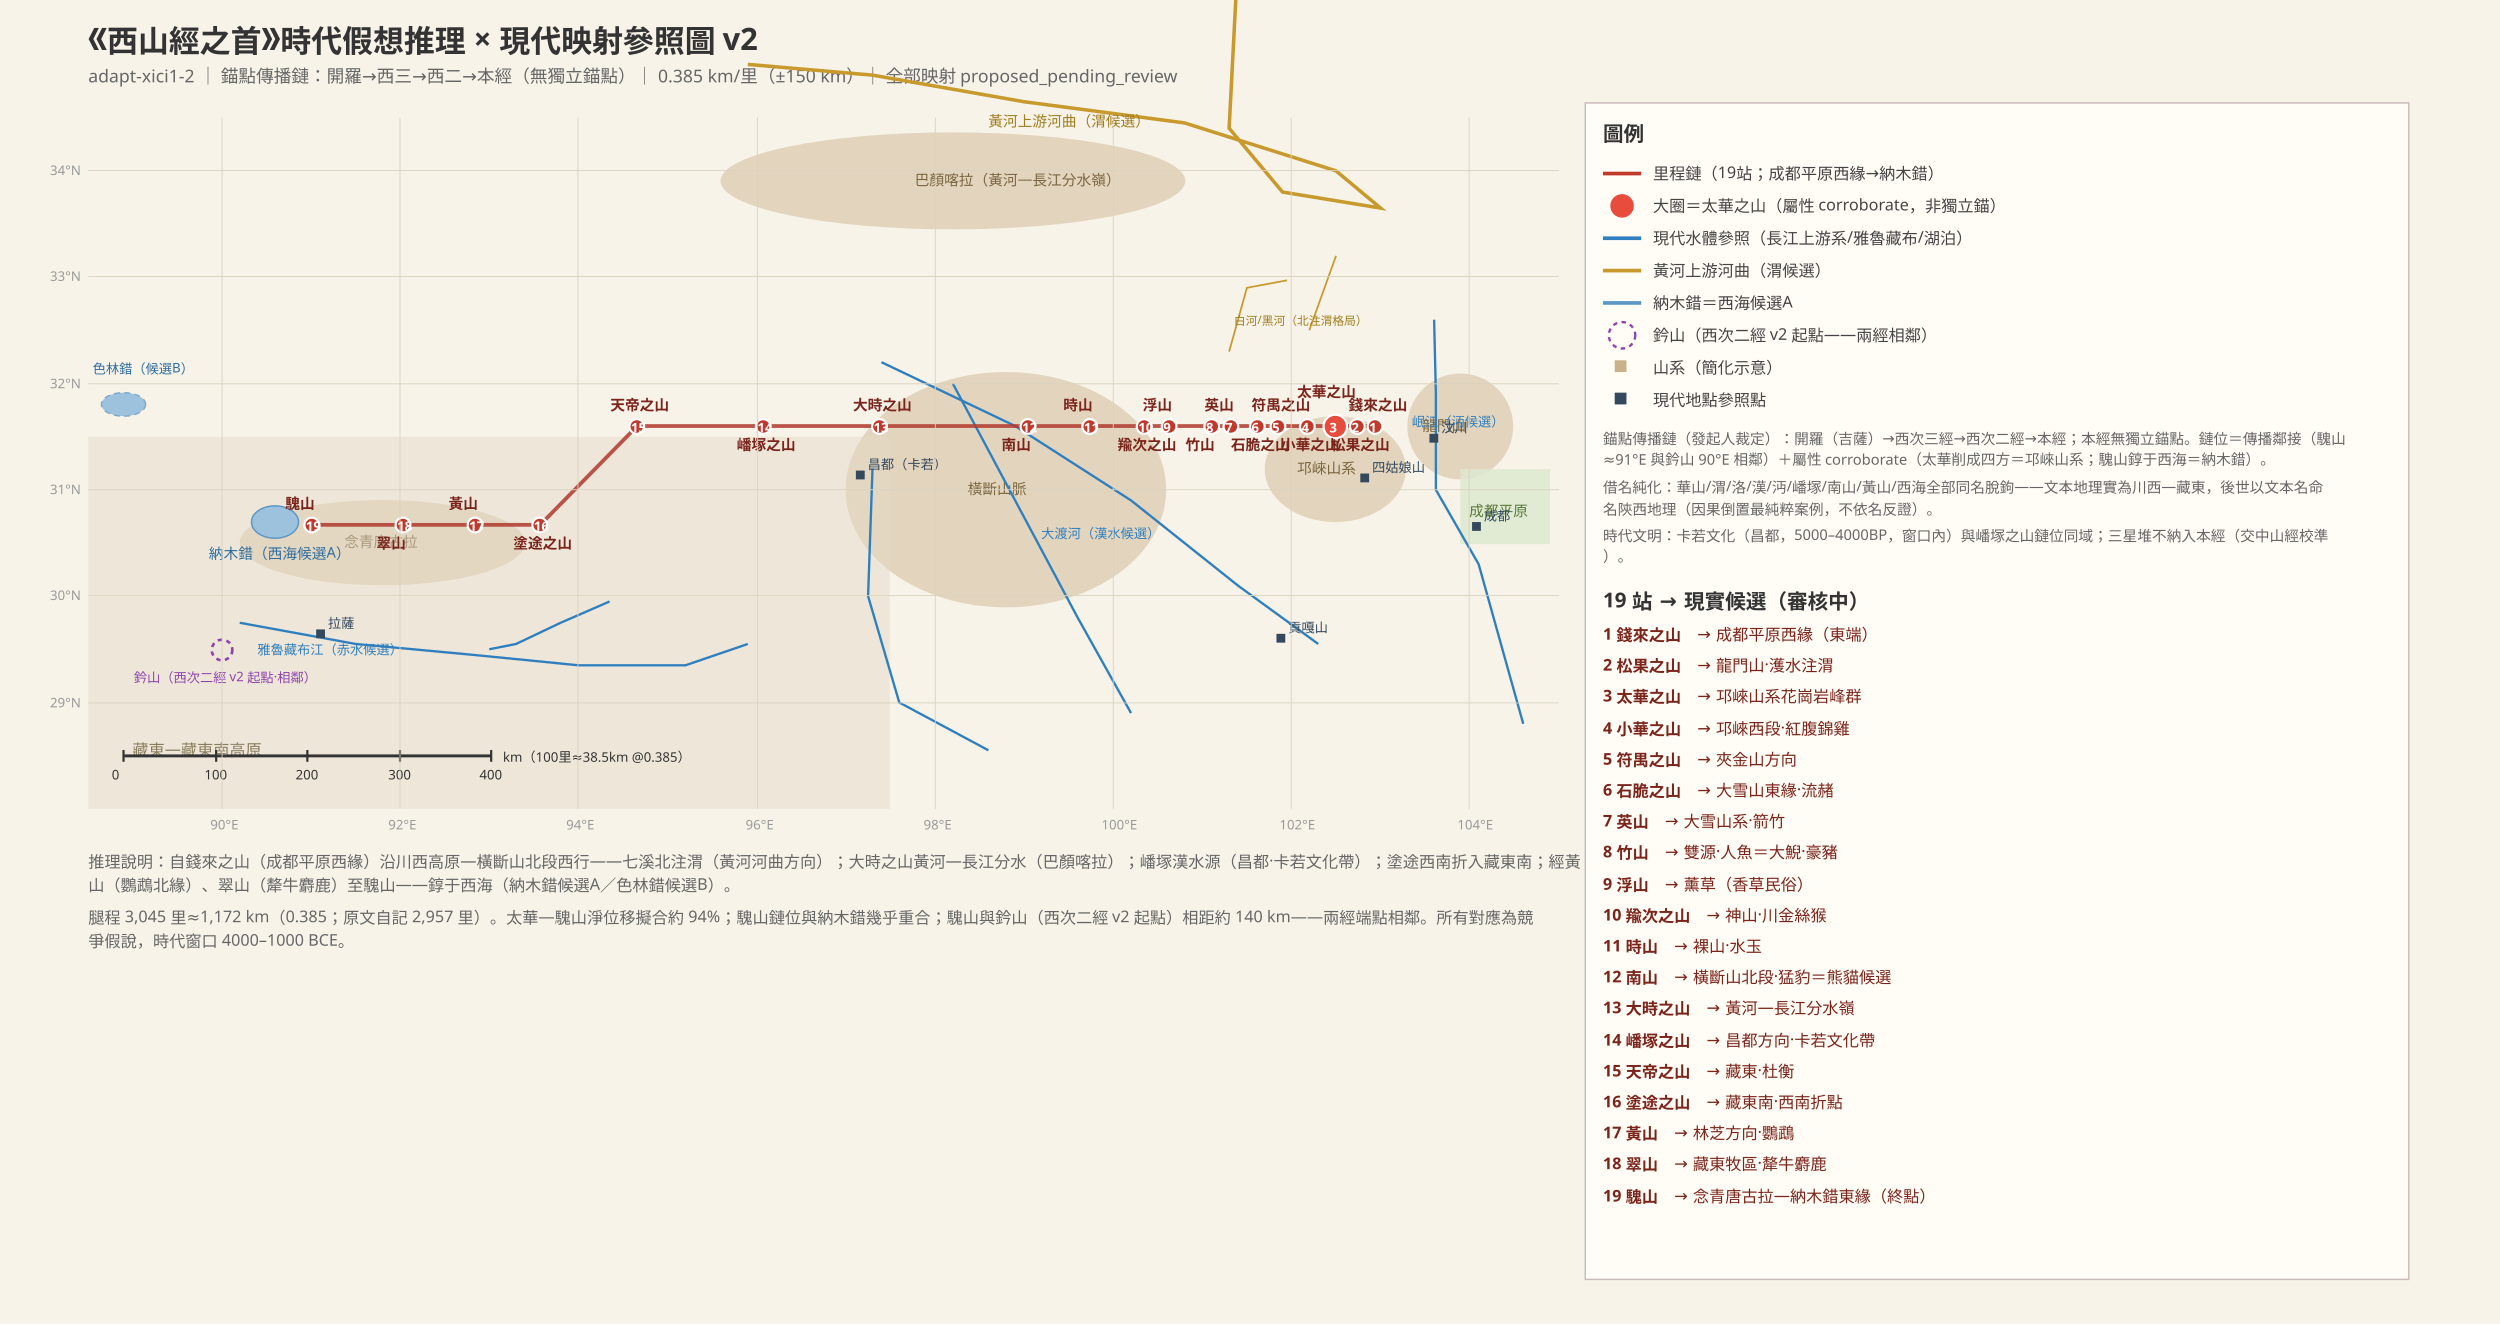
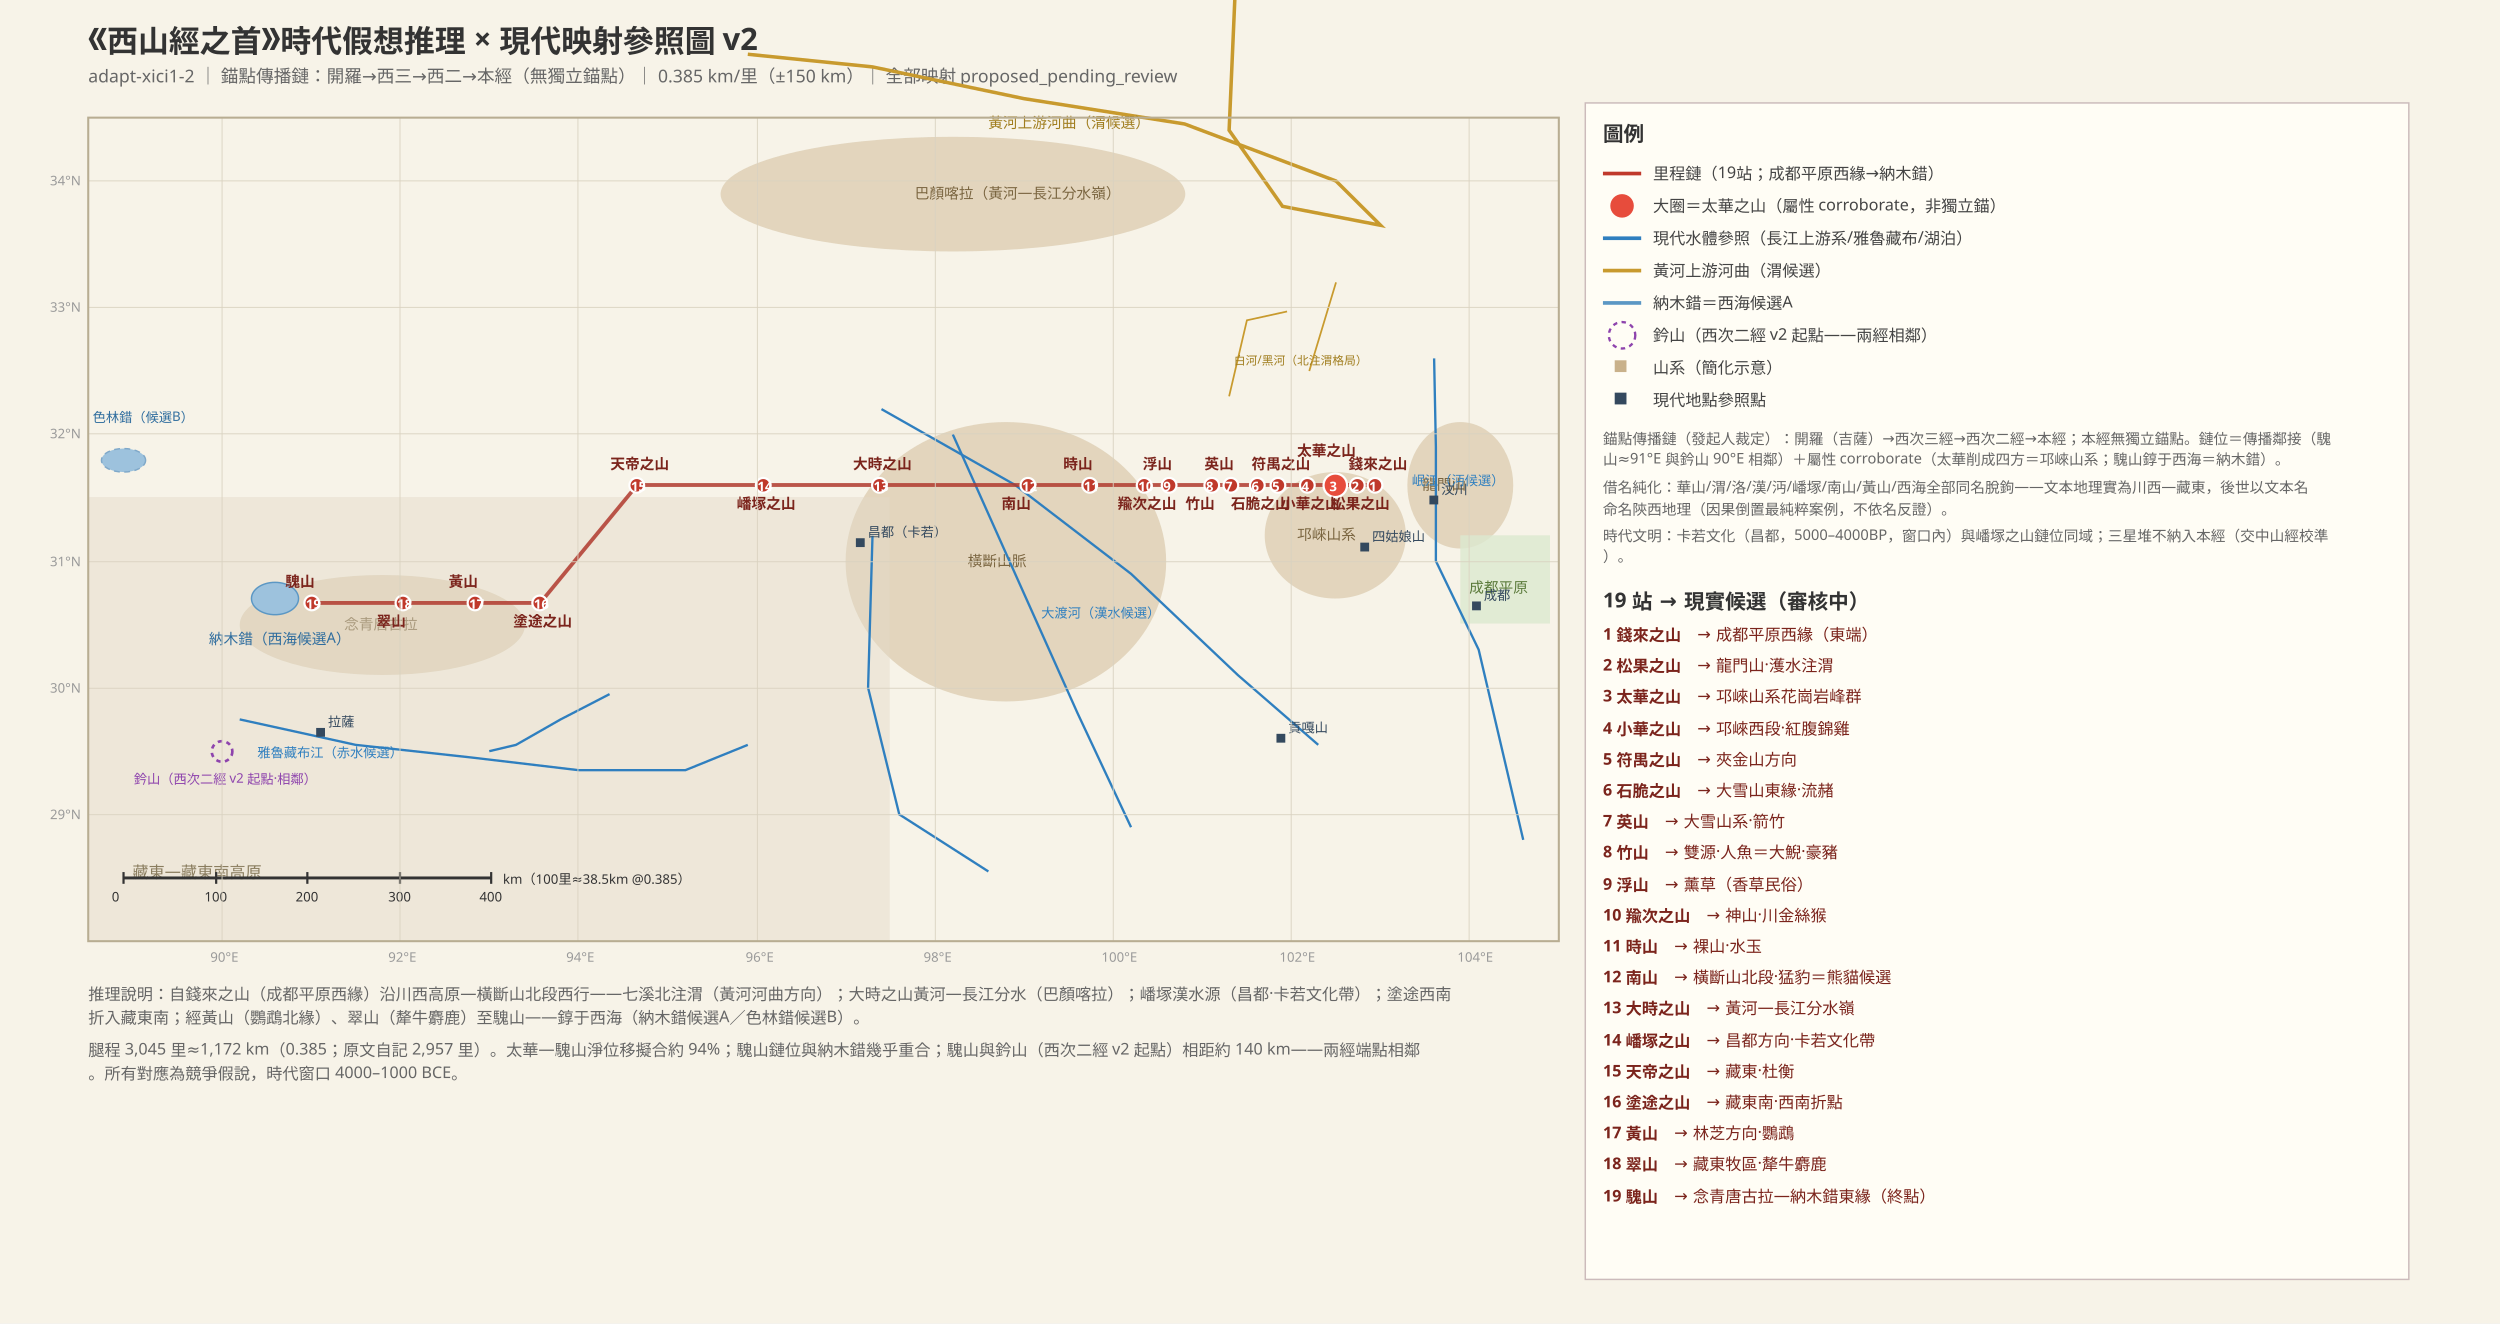
<svg xmlns="http://www.w3.org/2000/svg" width="1700" height="900" font-family="PingFang SC, Hiragino Sans GB, Microsoft YaHei, sans-serif">
  <rect x="0" y="0" width="1700" height="900" fill="#f7f3e8" />
  <defs>
    <marker id="arr" markerWidth="8" markerHeight="8" refX="7" refY="3" orient="auto">
      <path d="M0,0 L7,3 L0,6 Z" fill="#555" />
    </marker>
  </defs>
  <text x="60" y="34" font-size="21" font-weight="bold" fill="#333">《西山經之首》時代假想推理 × 現代映射參照圖 v2</text>
  <text x="60" y="56" font-size="12" fill="#666">adapt-xici1-2 ｜ 錨點傳播鏈：開羅→西三→西二→本經（無獨立錨點）｜ 0.385 km/里（±150 km）｜ 全部映射 proposed_pending_review</text>
-   <ellipse cx="648" cy="123" rx="158" ry="33" fill="#c9b18a" opacity="0.45" />
-   <text x="622" y="126" font-size="10" fill="#7a6540">巴顏喀拉（黃河—長江分水嶺）</text>
-   <ellipse cx="684" cy="333" rx="109" ry="80" fill="#c9b18a" opacity="0.45" />
-   <text x="658" y="336" font-size="10" fill="#7a6540">橫斷山脈</text>
-   <ellipse cx="908" cy="319" rx="48" ry="36" fill="#c9b18a" opacity="0.45" />
-   <text x="882" y="322" font-size="10" fill="#7a6540">邛崍山系</text>
-   <ellipse cx="993" cy="290" rx="36" ry="36" fill="#c9b18a" opacity="0.45" />
-   <text x="967" y="293" font-size="10" fill="#7a6540">龍門山</text>
-   <ellipse cx="260" cy="369" rx="97" ry="29" fill="#c9b18a" opacity="0.45" />
-   <text x="234" y="372" font-size="10" fill="#7a6540">念青唐古拉</text>
-   <rect x="993" y="319" width="61" height="51" fill="#dce8cf" opacity="0.8" />
-   <text x="999" y="351" font-size="10" fill="#5a7a3a">成都平原</text>
-   <rect x="60" y="297" width="545" height="253" fill="#e2d9c8" opacity="0.45" />
-   <text x="90" y="514" font-size="11" fill="#8a7d5f">藏東—藏東南高原</text>
-   <ellipse cx="187" cy="355" rx="16" ry="11" fill="#9dc2dd" stroke="#5b97c4" />
-   <text x="142" y="380" font-size="10" fill="#2f6d9e">納木錯（西海候選A）</text>
-   <ellipse cx="84" cy="275" rx="15" ry="8" fill="#9dc2dd" stroke="#7fa8c9" stroke-dasharray="4 3" />
-   <text x="63" y="254" font-size="9" fill="#2f6d9e">色林錯（候選B）</text>
-   <polyline points="508.5,43.8 593.3,51.1 696.4,69.2 805.5,83.6 908.5,116.2 938.8,141.5 872.1,130.6 835.8,87.2 841.8,-28.5 908.5,-42.9 987.3,-32.8" fill="none" stroke="#c89a2e" stroke-width="2.4" />
-   <text x="672" y="86" font-size="10" fill="#a07d1e">黃河上游河曲（渭候選）</text>
-   <polyline points="835.8,239.1 847.9,195.7 875.2,190.6" fill="none" stroke="#c89a2e" stroke-width="1.2" />
-   <polyline points="890.3,224.6 908.5,174.0" fill="none" stroke="#c89a2e" stroke-width="1.2" />
-   <text x="839" y="221" font-size="8" fill="#a07d1e">白河/黑河（北注渭格局）</text>
-   <polyline points="975.2,217.4 976.4,268.0 976.4,333.1 1005.5,383.7 1035.8,492.2" fill="none" stroke="#2f7fbf" stroke-width="1.6" />
-   <polyline points="599.4,246.3 690.3,289.7 769.1,340.3 841.8,398.2 896.4,437.9" fill="none" stroke="#2f7fbf" stroke-width="1.6" />
-   <polyline points="647.9,260.8 690.3,340.3 732.7,419.8 769.1,484.9" fill="none" stroke="#2f7fbf" stroke-width="1.6" />
-   <polyline points="593.3,318.6 590.3,405.4 611.5,477.7 672.1,510.2" fill="none" stroke="#2f7fbf" stroke-width="1.6" />
-   <polyline points="163.0,423.5 241.8,437.9 320.6,445.2 393.3,452.4 466.1,452.4 508.5,437.9" fill="none" stroke="#2f7fbf" stroke-width="1.6" />
-   <polyline points="414.5,409.0 381.2,423.5 350.9,437.9 332.7,441.5" fill="none" stroke="#2f7fbf" stroke-width="1.6" />
-   <text x="960" y="290" font-size="9" fill="#2f7fbf">岷江（沔候選）</text>
-   <text x="708" y="366" font-size="9" fill="#2f7fbf">大渡河（漢水候選）</text>
-   <text x="175" y="445" font-size="9" fill="#2f7fbf">雅魯藏布江（赤水候選）</text>
-   <circle cx="151" cy="442" r="7" fill="none" stroke="#8e44ad" stroke-width="1.8" stroke-dasharray="3 3" />
-   <text x="91" y="464" font-size="9" fill="#8e44ad">鈐山（西次二經 v2 起點·相鄰）</text>
-   <polyline points="934.5,289.7 923.0,289.7 908.5,289.7 889.1,289.7 869.1,289.7 854.5,289.7 837.0,289.7 824.2,289.7 794.5,289.7 777.6,289.7 740.6,289.7 698.8,289.7 598.2,289.7 519.4,289.7 433.3,289.7 367.3,356.9 323.0,356.9 273.9,356.9 212.1,356.9" fill="none" stroke="#b03a2e" stroke-width="2.6" opacity="0.85" />
-   <circle cx="935" cy="290" r="5" fill="#c0392b" stroke="#fff" stroke-width="1.5" />
-   <text x="931" y="294" font-size="9" fill="#fff" font-weight="bold">1</text>
-   <text x="917" y="279" font-size="10" fill="#7b241c" font-weight="bold">錢來之山</text>
-   <circle cx="923" cy="290" r="5" fill="#c0392b" stroke="#fff" stroke-width="1.5" />
-   <text x="919" y="294" font-size="9" fill="#fff" font-weight="bold">2</text>
-   <text x="905" y="306" font-size="10" fill="#7b241c" font-weight="bold">松果之山</text>
-   <circle cx="908" cy="290" r="8" fill="#e74c3c" stroke="#fff" stroke-width="1.5" />
-   <text x="904" y="294" font-size="9" fill="#fff" font-weight="bold">3</text>
-   <text x="882" y="270" font-size="10" fill="#7b241c" font-weight="bold">太華之山</text>
-   <circle cx="889" cy="290" r="5" fill="#c0392b" stroke="#fff" stroke-width="1.5" />
-   <text x="885" y="294" font-size="9" fill="#fff" font-weight="bold">4</text>
-   <text x="871" y="306" font-size="10" fill="#7b241c" font-weight="bold">小華之山</text>
-   <circle cx="869" cy="290" r="5" fill="#c0392b" stroke="#fff" stroke-width="1.5" />
-   <text x="865" y="294" font-size="9" fill="#fff" font-weight="bold">5</text>
-   <text x="851" y="279" font-size="10" fill="#7b241c" font-weight="bold">符禺之山</text>
-   <circle cx="855" cy="290" r="5" fill="#c0392b" stroke="#fff" stroke-width="1.5" />
-   <text x="851" y="294" font-size="9" fill="#fff" font-weight="bold">6</text>
-   <text x="837" y="306" font-size="10" fill="#7b241c" font-weight="bold">石脆之山</text>
-   <circle cx="837" cy="290" r="5" fill="#c0392b" stroke="#fff" stroke-width="1.5" />
-   <text x="833" y="294" font-size="9" fill="#fff" font-weight="bold">7</text>
-   <text x="819" y="279" font-size="10" fill="#7b241c" font-weight="bold">英山</text>
-   <circle cx="824" cy="290" r="5" fill="#c0392b" stroke="#fff" stroke-width="1.5" />
-   <text x="820" y="294" font-size="9" fill="#fff" font-weight="bold">8</text>
-   <text x="806" y="306" font-size="10" fill="#7b241c" font-weight="bold">竹山</text>
-   <circle cx="795" cy="290" r="5" fill="#c0392b" stroke="#fff" stroke-width="1.5" />
-   <text x="791" y="294" font-size="9" fill="#fff" font-weight="bold">9</text>
-   <text x="777" y="279" font-size="10" fill="#7b241c" font-weight="bold">浮山</text>
-   <circle cx="778" cy="290" r="5" fill="#c0392b" stroke="#fff" stroke-width="1.5" />
-   <text x="774" y="294" font-size="9" fill="#fff" font-weight="bold">10</text>
-   <text x="760" y="306" font-size="10" fill="#7b241c" font-weight="bold">羭次之山</text>
-   <circle cx="741" cy="290" r="5" fill="#c0392b" stroke="#fff" stroke-width="1.5" />
-   <text x="737" y="294" font-size="9" fill="#fff" font-weight="bold">11</text>
-   <text x="723" y="279" font-size="10" fill="#7b241c" font-weight="bold">時山</text>
-   <circle cx="699" cy="290" r="5" fill="#c0392b" stroke="#fff" stroke-width="1.5" />
-   <text x="695" y="294" font-size="9" fill="#fff" font-weight="bold">12</text>
-   <text x="681" y="306" font-size="10" fill="#7b241c" font-weight="bold">南山</text>
-   <circle cx="598" cy="290" r="5" fill="#c0392b" stroke="#fff" stroke-width="1.5" />
-   <text x="594" y="294" font-size="9" fill="#fff" font-weight="bold">13</text>
-   <text x="580" y="279" font-size="10" fill="#7b241c" font-weight="bold">大時之山</text>
-   <circle cx="519" cy="290" r="5" fill="#c0392b" stroke="#fff" stroke-width="1.5" />
-   <text x="515" y="294" font-size="9" fill="#fff" font-weight="bold">14</text>
-   <text x="501" y="306" font-size="10" fill="#7b241c" font-weight="bold">嶓塚之山</text>
-   <circle cx="433" cy="290" r="5" fill="#c0392b" stroke="#fff" stroke-width="1.5" />
-   <text x="429" y="294" font-size="9" fill="#fff" font-weight="bold">15</text>
-   <text x="415" y="279" font-size="10" fill="#7b241c" font-weight="bold">天帝之山</text>
-   <circle cx="367" cy="357" r="5" fill="#c0392b" stroke="#fff" stroke-width="1.5" />
-   <text x="363" y="361" font-size="9" fill="#fff" font-weight="bold">16</text>
-   <text x="349" y="373" font-size="10" fill="#7b241c" font-weight="bold">塗途之山</text>
-   <circle cx="323" cy="357" r="5" fill="#c0392b" stroke="#fff" stroke-width="1.5" />
-   <text x="319" y="361" font-size="9" fill="#fff" font-weight="bold">17</text>
-   <text x="305" y="346" font-size="10" fill="#7b241c" font-weight="bold">黃山</text>
-   <circle cx="274" cy="357" r="5" fill="#c0392b" stroke="#fff" stroke-width="1.5" />
-   <text x="270" y="361" font-size="9" fill="#fff" font-weight="bold">18</text>
-   <text x="256" y="373" font-size="10" fill="#7b241c" font-weight="bold">翠山</text>
-   <circle cx="212" cy="357" r="5" fill="#c0392b" stroke="#fff" stroke-width="1.5" />
-   <text x="208" y="361" font-size="9" fill="#fff" font-weight="bold">19</text>
-   <text x="194" y="346" font-size="10" fill="#7b241c" font-weight="bold">騩山</text>
-   <rect x="1001" y="355" width="6" height="6" fill="#34495e" />
-   <text x="1009" y="354" font-size="9" fill="#34495e">成都</text>
-   <rect x="215" y="428" width="6" height="6" fill="#34495e" />
-   <text x="223" y="427" font-size="9" fill="#34495e">拉薩</text>
-   <rect x="582" y="320" width="6" height="6" fill="#34495e" />
-   <text x="590" y="319" font-size="9" fill="#34495e">昌都（卡若）</text>
-   <rect x="972" y="295" width="6" height="6" fill="#34495e" />
-   <text x="980" y="294" font-size="9" fill="#34495e">汶川</text>
-   <rect x="925" y="322" width="6" height="6" fill="#34495e" />
-   <text x="933" y="321" font-size="9" fill="#34495e">四姑娘山</text>
-   <rect x="868" y="431" width="6" height="6" fill="#34495e" />
-   <text x="876" y="430" font-size="9" fill="#34495e">貢嘎山</text>
-   <line x1="84" y1="514" x2="334" y2="514" stroke="#333" stroke-width="2" />
-   <line x1="84" y1="510" x2="84" y2="518" stroke="#333" stroke-width="1.5" />
-   <text x="76" y="530" font-size="9" fill="#333">0</text>
-   <line x1="147" y1="510" x2="147" y2="518" stroke="#333" stroke-width="1.5" />
-   <text x="139" y="530" font-size="9" fill="#333">100</text>
-   <line x1="209" y1="510" x2="209" y2="518" stroke="#333" stroke-width="1.5" />
-   <text x="201" y="530" font-size="9" fill="#333">200</text>
-   <line x1="272" y1="510" x2="272" y2="518" stroke="#333" stroke-width="1.5" />
-   <text x="264" y="530" font-size="9" fill="#333">300</text>
-   <line x1="334" y1="510" x2="334" y2="518" stroke="#333" stroke-width="1.5" />
-   <text x="326" y="530" font-size="9" fill="#333">400</text>
-   <text x="342" y="518" font-size="9" fill="#333">km（100里≈38.5km @0.385）</text>
-   <line x1="151" y1="550" x2="151" y2="80" stroke="#d9d2c0" stroke-width="0.6" />
-   <text x="143" y="564" font-size="9" fill="#999">90°E</text>
-   <line x1="272" y1="550" x2="272" y2="80" stroke="#d9d2c0" stroke-width="0.6" />
-   <text x="264" y="564" font-size="9" fill="#999">92°E</text>
-   <line x1="393" y1="550" x2="393" y2="80" stroke="#d9d2c0" stroke-width="0.6" />
-   <text x="385" y="564" font-size="9" fill="#999">94°E</text>
-   <line x1="515" y1="550" x2="515" y2="80" stroke="#d9d2c0" stroke-width="0.6" />
-   <text x="507" y="564" font-size="9" fill="#999">96°E</text>
-   <line x1="636" y1="550" x2="636" y2="80" stroke="#d9d2c0" stroke-width="0.6" />
-   <text x="628" y="564" font-size="9" fill="#999">98°E</text>
-   <line x1="757" y1="550" x2="757" y2="80" stroke="#d9d2c0" stroke-width="0.6" />
-   <text x="749" y="564" font-size="9" fill="#999">100°E</text>
-   <line x1="878" y1="550" x2="878" y2="80" stroke="#d9d2c0" stroke-width="0.6" />
-   <text x="870" y="564" font-size="9" fill="#999">102°E</text>
-   <line x1="999" y1="550" x2="999" y2="80" stroke="#d9d2c0" stroke-width="0.6" />
-   <text x="991" y="564" font-size="9" fill="#999">104°E</text>
-   <line x1="60" y1="478" x2="1060" y2="478" stroke="#d9d2c0" stroke-width="0.6" />
-   <text x="34" y="481" font-size="9" fill="#999">29°N</text>
-   <line x1="60" y1="405" x2="1060" y2="405" stroke="#d9d2c0" stroke-width="0.6" />
-   <text x="34" y="408" font-size="9" fill="#999">30°N</text>
-   <line x1="60" y1="333" x2="1060" y2="333" stroke="#d9d2c0" stroke-width="0.6" />
-   <text x="34" y="336" font-size="9" fill="#999">31°N</text>
-   <line x1="60" y1="261" x2="1060" y2="261" stroke="#d9d2c0" stroke-width="0.6" />
-   <text x="34" y="264" font-size="9" fill="#999">32°N</text>
-   <line x1="60" y1="188" x2="1060" y2="188" stroke="#d9d2c0" stroke-width="0.6" />
-   <text x="34" y="191" font-size="9" fill="#999">33°N</text>
-   <line x1="60" y1="116" x2="1060" y2="116" stroke="#d9d2c0" stroke-width="0.6" />
-   <text x="34" y="119" font-size="9" fill="#999">34°N</text>
+   <ellipse cx="648" cy="132" rx="158" ry="39" fill="#c9b18a" opacity="0.45" />
+   <text x="622" y="135" font-size="10" fill="#7a6540">巴顏喀拉（黃河—長江分水嶺）</text>
+   <ellipse cx="684" cy="382" rx="109" ry="95" fill="#c9b18a" opacity="0.45" />
+   <text x="658" y="385" font-size="10" fill="#7a6540">橫斷山脈</text>
+   <ellipse cx="908" cy="364" rx="48" ry="43" fill="#c9b18a" opacity="0.45" />
+   <text x="882" y="367" font-size="10" fill="#7a6540">邛崍山系</text>
+   <ellipse cx="993" cy="330" rx="36" ry="43" fill="#c9b18a" opacity="0.45" />
+   <text x="967" y="333" font-size="10" fill="#7a6540">龍門山</text>
+   <ellipse cx="260" cy="425" rx="97" ry="34" fill="#c9b18a" opacity="0.45" />
+   <text x="234" y="428" font-size="10" fill="#7a6540">念青唐古拉</text>
+   <rect x="993" y="364" width="61" height="60" fill="#dce8cf" opacity="0.8" />
+   <text x="999" y="403" font-size="10" fill="#5a7a3a">成都平原</text>
+   <rect x="60" y="338" width="545" height="302" fill="#e2d9c8" opacity="0.45" />
+   <text x="90" y="597" font-size="11" fill="#8a7d5f">藏東—藏東南高原</text>
+   <ellipse cx="187" cy="407" rx="16" ry="11" fill="#9dc2dd" stroke="#5b97c4" />
+   <text x="142" y="438" font-size="10" fill="#2f6d9e">納木錯（西海候選A）</text>
+   <ellipse cx="84" cy="313" rx="15" ry="8" fill="#9dc2dd" stroke="#7fa8c9" stroke-dasharray="4 3" />
+   <text x="63" y="287" font-size="9" fill="#2f6d9e">色林錯（候選B）</text>
+   <polyline points="508.5,36.9 593.3,45.5 696.4,67.1 805.5,84.3 908.5,123.1 938.8,153.2 872.1,140.3 835.8,88.6 841.8,-49.2 908.5,-66.5 987.3,-54.4" fill="none" stroke="#c89a2e" stroke-width="2.4" />
+   <text x="672" y="87" font-size="10" fill="#a07d1e">黃河上游河曲（渭候選）</text>
+   <polyline points="835.8,269.5 847.9,217.8 875.2,211.8" fill="none" stroke="#c89a2e" stroke-width="1.2" />
+   <polyline points="890.3,252.3 908.5,192.0" fill="none" stroke="#c89a2e" stroke-width="1.2" />
+   <text x="839" y="248" font-size="8" fill="#a07d1e">白河/黑河（北注渭格局）</text>
+   <polyline points="975.2,243.7 976.4,304.0 976.4,381.5 1005.5,441.8 1035.8,571.1" fill="none" stroke="#2f7fbf" stroke-width="1.6" />
+   <polyline points="599.4,278.2 690.3,329.8 769.1,390.2 841.8,459.1 896.4,506.5" fill="none" stroke="#2f7fbf" stroke-width="1.6" />
+   <polyline points="647.9,295.4 690.3,390.2 732.7,484.9 769.1,562.5" fill="none" stroke="#2f7fbf" stroke-width="1.6" />
+   <polyline points="593.3,364.3 590.3,467.7 611.5,553.8 672.1,592.6" fill="none" stroke="#2f7fbf" stroke-width="1.6" />
+   <polyline points="163.0,489.2 241.8,506.5 320.6,515.1 393.3,523.7 466.1,523.7 508.5,506.5" fill="none" stroke="#2f7fbf" stroke-width="1.6" />
+   <polyline points="414.5,472.0 381.2,489.2 350.9,506.5 332.7,510.8" fill="none" stroke="#2f7fbf" stroke-width="1.6" />
+   <text x="960" y="330" font-size="9" fill="#2f7fbf">岷江（沔候選）</text>
+   <text x="708" y="420" font-size="9" fill="#2f7fbf">大渡河（漢水候選）</text>
+   <text x="175" y="515" font-size="9" fill="#2f7fbf">雅魯藏布江（赤水候選）</text>
+   <circle cx="151" cy="511" r="7" fill="none" stroke="#8e44ad" stroke-width="1.8" stroke-dasharray="3 3" />
+   <text x="91" y="533" font-size="9" fill="#8e44ad">鈐山（西次二經 v2 起點·相鄰）</text>
+   <polyline points="934.5,329.8 923.0,329.8 908.5,329.8 889.1,329.8 869.1,329.8 854.5,329.8 837.0,329.8 824.2,329.8 794.5,329.8 777.6,329.8 740.6,329.8 698.8,329.8 598.2,329.8 519.4,329.8 433.3,329.8 367.3,410.0 323.0,410.0 273.9,410.0 212.1,410.0" fill="none" stroke="#b03a2e" stroke-width="2.6" opacity="0.85" />
+   <circle cx="935" cy="330" r="5" fill="#c0392b" stroke="#fff" stroke-width="1.5" />
+   <text x="931" y="334" font-size="9" fill="#fff" font-weight="bold">1</text>
+   <text x="917" y="319" font-size="10" fill="#7b241c" font-weight="bold">錢來之山</text>
+   <circle cx="923" cy="330" r="5" fill="#c0392b" stroke="#fff" stroke-width="1.5" />
+   <text x="919" y="334" font-size="9" fill="#fff" font-weight="bold">2</text>
+   <text x="905" y="346" font-size="10" fill="#7b241c" font-weight="bold">松果之山</text>
+   <circle cx="908" cy="330" r="8" fill="#e74c3c" stroke="#fff" stroke-width="1.5" />
+   <text x="904" y="334" font-size="9" fill="#fff" font-weight="bold">3</text>
+   <text x="882" y="310" font-size="10" fill="#7b241c" font-weight="bold">太華之山</text>
+   <circle cx="889" cy="330" r="5" fill="#c0392b" stroke="#fff" stroke-width="1.5" />
+   <text x="885" y="334" font-size="9" fill="#fff" font-weight="bold">4</text>
+   <text x="871" y="346" font-size="10" fill="#7b241c" font-weight="bold">小華之山</text>
+   <circle cx="869" cy="330" r="5" fill="#c0392b" stroke="#fff" stroke-width="1.5" />
+   <text x="865" y="334" font-size="9" fill="#fff" font-weight="bold">5</text>
+   <text x="851" y="319" font-size="10" fill="#7b241c" font-weight="bold">符禺之山</text>
+   <circle cx="855" cy="330" r="5" fill="#c0392b" stroke="#fff" stroke-width="1.5" />
+   <text x="851" y="334" font-size="9" fill="#fff" font-weight="bold">6</text>
+   <text x="837" y="346" font-size="10" fill="#7b241c" font-weight="bold">石脆之山</text>
+   <circle cx="837" cy="330" r="5" fill="#c0392b" stroke="#fff" stroke-width="1.5" />
+   <text x="833" y="334" font-size="9" fill="#fff" font-weight="bold">7</text>
+   <text x="819" y="319" font-size="10" fill="#7b241c" font-weight="bold">英山</text>
+   <circle cx="824" cy="330" r="5" fill="#c0392b" stroke="#fff" stroke-width="1.5" />
+   <text x="820" y="334" font-size="9" fill="#fff" font-weight="bold">8</text>
+   <text x="806" y="346" font-size="10" fill="#7b241c" font-weight="bold">竹山</text>
+   <circle cx="795" cy="330" r="5" fill="#c0392b" stroke="#fff" stroke-width="1.5" />
+   <text x="791" y="334" font-size="9" fill="#fff" font-weight="bold">9</text>
+   <text x="777" y="319" font-size="10" fill="#7b241c" font-weight="bold">浮山</text>
+   <circle cx="778" cy="330" r="5" fill="#c0392b" stroke="#fff" stroke-width="1.5" />
+   <text x="774" y="334" font-size="9" fill="#fff" font-weight="bold">10</text>
+   <text x="760" y="346" font-size="10" fill="#7b241c" font-weight="bold">羭次之山</text>
+   <circle cx="741" cy="330" r="5" fill="#c0392b" stroke="#fff" stroke-width="1.5" />
+   <text x="737" y="334" font-size="9" fill="#fff" font-weight="bold">11</text>
+   <text x="723" y="319" font-size="10" fill="#7b241c" font-weight="bold">時山</text>
+   <circle cx="699" cy="330" r="5" fill="#c0392b" stroke="#fff" stroke-width="1.5" />
+   <text x="695" y="334" font-size="9" fill="#fff" font-weight="bold">12</text>
+   <text x="681" y="346" font-size="10" fill="#7b241c" font-weight="bold">南山</text>
+   <circle cx="598" cy="330" r="5" fill="#c0392b" stroke="#fff" stroke-width="1.5" />
+   <text x="594" y="334" font-size="9" fill="#fff" font-weight="bold">13</text>
+   <text x="580" y="319" font-size="10" fill="#7b241c" font-weight="bold">大時之山</text>
+   <circle cx="519" cy="330" r="5" fill="#c0392b" stroke="#fff" stroke-width="1.5" />
+   <text x="515" y="334" font-size="9" fill="#fff" font-weight="bold">14</text>
+   <text x="501" y="346" font-size="10" fill="#7b241c" font-weight="bold">嶓塚之山</text>
+   <circle cx="433" cy="330" r="5" fill="#c0392b" stroke="#fff" stroke-width="1.5" />
+   <text x="429" y="334" font-size="9" fill="#fff" font-weight="bold">15</text>
+   <text x="415" y="319" font-size="10" fill="#7b241c" font-weight="bold">天帝之山</text>
+   <circle cx="367" cy="410" r="5" fill="#c0392b" stroke="#fff" stroke-width="1.5" />
+   <text x="363" y="414" font-size="9" fill="#fff" font-weight="bold">16</text>
+   <text x="349" y="426" font-size="10" fill="#7b241c" font-weight="bold">塗途之山</text>
+   <circle cx="323" cy="410" r="5" fill="#c0392b" stroke="#fff" stroke-width="1.5" />
+   <text x="319" y="414" font-size="9" fill="#fff" font-weight="bold">17</text>
+   <text x="305" y="399" font-size="10" fill="#7b241c" font-weight="bold">黃山</text>
+   <circle cx="274" cy="410" r="5" fill="#c0392b" stroke="#fff" stroke-width="1.5" />
+   <text x="270" y="414" font-size="9" fill="#fff" font-weight="bold">18</text>
+   <text x="256" y="426" font-size="10" fill="#7b241c" font-weight="bold">翠山</text>
+   <circle cx="212" cy="410" r="5" fill="#c0392b" stroke="#fff" stroke-width="1.5" />
+   <text x="208" y="414" font-size="9" fill="#fff" font-weight="bold">19</text>
+   <text x="194" y="399" font-size="10" fill="#7b241c" font-weight="bold">騩山</text>
+   <rect x="1001" y="409" width="6" height="6" fill="#34495e" />
+   <text x="1009" y="408" font-size="9" fill="#34495e">成都</text>
+   <rect x="215" y="495" width="6" height="6" fill="#34495e" />
+   <text x="223" y="494" font-size="9" fill="#34495e">拉薩</text>
+   <rect x="582" y="366" width="6" height="6" fill="#34495e" />
+   <text x="590" y="365" font-size="9" fill="#34495e">昌都（卡若）</text>
+   <rect x="972" y="337" width="6" height="6" fill="#34495e" />
+   <text x="980" y="336" font-size="9" fill="#34495e">汶川</text>
+   <rect x="925" y="369" width="6" height="6" fill="#34495e" />
+   <text x="933" y="368" font-size="9" fill="#34495e">四姑娘山</text>
+   <rect x="868" y="499" width="6" height="6" fill="#34495e" />
+   <text x="876" y="498" font-size="9" fill="#34495e">貢嘎山</text>
+   <line x1="84" y1="597" x2="334" y2="597" stroke="#333" stroke-width="2" />
+   <line x1="84" y1="593" x2="84" y2="601" stroke="#333" stroke-width="1.5" />
+   <text x="76" y="613" font-size="9" fill="#333">0</text>
+   <line x1="147" y1="593" x2="147" y2="601" stroke="#333" stroke-width="1.5" />
+   <text x="139" y="613" font-size="9" fill="#333">100</text>
+   <line x1="209" y1="593" x2="209" y2="601" stroke="#333" stroke-width="1.5" />
+   <text x="201" y="613" font-size="9" fill="#333">200</text>
+   <line x1="272" y1="593" x2="272" y2="601" stroke="#333" stroke-width="1.5" />
+   <text x="264" y="613" font-size="9" fill="#333">300</text>
+   <line x1="334" y1="593" x2="334" y2="601" stroke="#333" stroke-width="1.5" />
+   <text x="326" y="613" font-size="9" fill="#333">400</text>
+   <text x="342" y="601" font-size="9" fill="#333">km（100里≈38.5km @0.385）</text>
+   <line x1="151" y1="640" x2="151" y2="80" stroke="#d9d2c0" stroke-width="0.6" />
+   <text x="143" y="654" font-size="9" fill="#999">90°E</text>
+   <line x1="272" y1="640" x2="272" y2="80" stroke="#d9d2c0" stroke-width="0.6" />
+   <text x="264" y="654" font-size="9" fill="#999">92°E</text>
+   <line x1="393" y1="640" x2="393" y2="80" stroke="#d9d2c0" stroke-width="0.6" />
+   <text x="385" y="654" font-size="9" fill="#999">94°E</text>
+   <line x1="515" y1="640" x2="515" y2="80" stroke="#d9d2c0" stroke-width="0.6" />
+   <text x="507" y="654" font-size="9" fill="#999">96°E</text>
+   <line x1="636" y1="640" x2="636" y2="80" stroke="#d9d2c0" stroke-width="0.6" />
+   <text x="628" y="654" font-size="9" fill="#999">98°E</text>
+   <line x1="757" y1="640" x2="757" y2="80" stroke="#d9d2c0" stroke-width="0.6" />
+   <text x="749" y="654" font-size="9" fill="#999">100°E</text>
+   <line x1="878" y1="640" x2="878" y2="80" stroke="#d9d2c0" stroke-width="0.6" />
+   <text x="870" y="654" font-size="9" fill="#999">102°E</text>
+   <line x1="999" y1="640" x2="999" y2="80" stroke="#d9d2c0" stroke-width="0.6" />
+   <text x="991" y="654" font-size="9" fill="#999">104°E</text>
+   <line x1="60" y1="554" x2="1060" y2="554" stroke="#d9d2c0" stroke-width="0.6" />
+   <text x="34" y="557" font-size="9" fill="#999">29°N</text>
+   <line x1="60" y1="468" x2="1060" y2="468" stroke="#d9d2c0" stroke-width="0.6" />
+   <text x="34" y="471" font-size="9" fill="#999">30°N</text>
+   <line x1="60" y1="382" x2="1060" y2="382" stroke="#d9d2c0" stroke-width="0.6" />
+   <text x="34" y="385" font-size="9" fill="#999">31°N</text>
+   <line x1="60" y1="295" x2="1060" y2="295" stroke="#d9d2c0" stroke-width="0.6" />
+   <text x="34" y="298" font-size="9" fill="#999">32°N</text>
+   <line x1="60" y1="209" x2="1060" y2="209" stroke="#d9d2c0" stroke-width="0.6" />
+   <text x="34" y="212" font-size="9" fill="#999">33°N</text>
+   <line x1="60" y1="123" x2="1060" y2="123" stroke="#d9d2c0" stroke-width="0.6" />
+   <text x="34" y="126" font-size="9" fill="#999">34°N</text>
+   <rect x="60" y="80" width="1000" height="560" fill="none" stroke="#b8ad92" stroke-width="1.4" />
  <rect x="1078" y="70" width="560" height="800" fill="#fffdf5" stroke="#cbb" />
  <text x="1090" y="96" font-size="14" font-weight="bold" fill="#333">圖例</text>
  <line x1="1090" y1="118" x2="1116" y2="118" stroke="#c0392b" stroke-width="2.5" />
  <text x="1124" y="122" font-size="11" fill="#444">里程鏈（19站；成都平原西緣→納木錯）</text>
  <circle cx="1103" cy="140" r="8" fill="#e74c3c" />
  <text x="1124" y="144" font-size="11" fill="#444">大圈＝太華之山（屬性 corroborate，非獨立錨）</text>
  <line x1="1090" y1="162" x2="1116" y2="162" stroke="#2f7fbf" stroke-width="2.5" />
  <text x="1124" y="166" font-size="11" fill="#444">現代水體參照（長江上游系/雅魯藏布/湖泊）</text>
  <line x1="1090" y1="184" x2="1116" y2="184" stroke="#c89a2e" stroke-width="2.5" />
  <text x="1124" y="188" font-size="11" fill="#444">黃河上游河曲（渭候選）</text>
  <line x1="1090" y1="206" x2="1116" y2="206" stroke="#5b97c4" stroke-width="2.5" />
  <text x="1124" y="210" font-size="11" fill="#444">納木錯＝西海候選A</text>
  <circle cx="1103" cy="228" r="9" fill="none" stroke="#8e44ad" stroke-width="1.6" stroke-dasharray="3 3" />
  <text x="1124" y="232" font-size="11" fill="#444">鈐山（西次二經 v2 起點——兩經相鄰）</text>
  <rect x="1098" y="245" width="8" height="8" fill="#c9b18a" />
  <text x="1124" y="254" font-size="11" fill="#444">山系（簡化示意）</text>
  <rect x="1098" y="267" width="8" height="8" fill="#34495e" />
  <text x="1124" y="276" font-size="11" fill="#444">現代地點參照點</text>
-   <text x="1090" y="302" font-size="10" fill="#666">錨點傳播鏈（發起人裁定）：開羅（吉薩）→西次三經→西次二經→本經；本經無獨立錨點。鏈位＝傳播鄰接（騩山</text>
-   <text x="1090" y="316" font-size="10" fill="#666">≈91°E 與鈐山 90°E 相鄰）＋屬性 corroborate（太華削成四方＝邛崍山系；騩山錞于西海＝納木錯）。</text>
-   <text x="1090" y="335" font-size="10" fill="#666">借名純化：華山/渭/洛/漢/沔/嶓塚/南山/黃山/西海全部同名脫鉤——文本地理實為川西—藏東，後世以文本名命</text>
-   <text x="1090" y="350" font-size="10" fill="#666">名陝西地理（因果倒置最純粹案例，不依名反證）。</text>
+   <text x="1090" y="302" font-size="10" fill="#666">錨點傳播鏈（發起人裁定）：開羅（吉薩）→西次三經→西次二經→本經；本經無獨立錨點。鏈位＝傳播鄰接（騩</text>
+   <text x="1090" y="316" font-size="10" fill="#666">山≈91°E 與鈐山 90°E 相鄰）＋屬性 corroborate（太華削成四方＝邛崍山系；騩山錞于西海＝納木錯）。</text>
+   <text x="1090" y="335" font-size="10" fill="#666">借名純化：華山/渭/洛/漢/沔/嶓塚/南山/黃山/西海全部同名脫鉤——文本地理實為川西—藏東，後世以文本名</text>
+   <text x="1090" y="350" font-size="10" fill="#666">命名陝西地理（因果倒置最純粹案例，不依名反證）。</text>
  <text x="1090" y="368" font-size="10" fill="#666">時代文明：卡若文化（昌都，5000–4000BP，窗口內）與嶓塚之山鏈位同域；三星堆不納入本經（交中山經校準</text>
  <text x="1090" y="382" font-size="10" fill="#666">）。</text>
  <text x="1090" y="413.0" font-size="14" font-weight="bold" fill="#333">19 站 → 現實候選（審核中）</text>
  <text x="1090" y="435" font-size="11" fill="#7b241c">
    <tspan font-weight="bold"> 1 錢來之山</tspan>　→ 成都平原西緣（東端）</text>
  <text x="1090" y="456" font-size="11" fill="#7b241c">
    <tspan font-weight="bold"> 2 松果之山</tspan>　→ 龍門山·濩水注渭</text>
  <text x="1090" y="477" font-size="11" fill="#7b241c">
    <tspan font-weight="bold"> 3 太華之山</tspan>　→ 邛崍山系花崗岩峰群</text>
  <text x="1090" y="499" font-size="11" fill="#7b241c">
    <tspan font-weight="bold"> 4 小華之山</tspan>　→ 邛崍西段·紅腹錦雞</text>
  <text x="1090" y="520" font-size="11" fill="#7b241c">
    <tspan font-weight="bold"> 5 符禺之山</tspan>　→ 夾金山方向</text>
  <text x="1090" y="541" font-size="11" fill="#7b241c">
    <tspan font-weight="bold"> 6 石脆之山</tspan>　→ 大雪山東緣·流赭</text>
  <text x="1090" y="562" font-size="11" fill="#7b241c">
    <tspan font-weight="bold"> 7 英山</tspan>　→ 大雪山系·箭竹</text>
  <text x="1090" y="583" font-size="11" fill="#7b241c">
    <tspan font-weight="bold"> 8 竹山</tspan>　→ 雙源·人魚＝大鯢·豪豬</text>
  <text x="1090" y="605" font-size="11" fill="#7b241c">
    <tspan font-weight="bold"> 9 浮山</tspan>　→ 薰草（香草民俗）</text>
  <text x="1090" y="626" font-size="11" fill="#7b241c">
    <tspan font-weight="bold">10 羭次之山</tspan>　→ 神山·川金絲猴</text>
  <text x="1090" y="647" font-size="11" fill="#7b241c">
    <tspan font-weight="bold">11 時山</tspan>　→ 裸山·水玉</text>
  <text x="1090" y="668" font-size="11" fill="#7b241c">
    <tspan font-weight="bold">12 南山</tspan>　→ 橫斷山北段·猛豹＝熊貓候選</text>
  <text x="1090" y="689" font-size="11" fill="#7b241c">
    <tspan font-weight="bold">13 大時之山</tspan>　→ 黃河—長江分水嶺</text>
  <text x="1090" y="711" font-size="11" fill="#7b241c">
    <tspan font-weight="bold">14 嶓塚之山</tspan>　→ 昌都方向·卡若文化帶</text>
  <text x="1090" y="732" font-size="11" fill="#7b241c">
    <tspan font-weight="bold">15 天帝之山</tspan>　→ 藏東·杜衡</text>
  <text x="1090" y="753" font-size="11" fill="#7b241c">
    <tspan font-weight="bold">16 塗途之山</tspan>　→ 藏東南·西南折點</text>
  <text x="1090" y="774" font-size="11" fill="#7b241c">
    <tspan font-weight="bold">17 黃山</tspan>　→ 林芝方向·鸚鵡</text>
  <text x="1090" y="795" font-size="11" fill="#7b241c">
    <tspan font-weight="bold">18 翠山</tspan>　→ 藏東牧區·犛牛麝鹿</text>
  <text x="1090" y="817" font-size="11" fill="#7b241c">
    <tspan font-weight="bold">19 騩山</tspan>　→ 念青唐古拉—納木錯東緣（終點）</text>
-   <text x="60" y="590" font-size="11" fill="#666">推理說明：自錢來之山（成都平原西緣）沿川西高原—橫斷山北段西行——七溪北注渭（黃河河曲方向）；大時之山黃河—長江分水（巴顏喀拉）；嶓塚漢水源（昌都·卡若文化帶）；塗途西南折入藏東南；經黃</text>
-   <text x="60" y="606" font-size="11" fill="#666">山（鸚鵡北緣）、翠山（犛牛麝鹿）至騩山——錞于西海（納木錯候選A／色林錯候選B）。</text>
-   <text x="60" y="628" font-size="11" fill="#666">腿程 3,045 里≈1,172 km（0.385；原文自記 2,957 里）。太華—騩山淨位移擬合約 94%；騩山鏈位與納木錯幾乎重合；騩山與鈐山（西次二經 v2 起點）相距約 140 km——兩經端點相鄰。所有對應為競</text>
-   <text x="60" y="644" font-size="11" fill="#666">爭假說，時代窗口 4000–1000 BCE。</text>
+   <text x="60" y="680" font-size="11" fill="#666">推理說明：自錢來之山（成都平原西緣）沿川西高原—橫斷山北段西行——七溪北注渭（黃河河曲方向）；大時之山黃河—長江分水（巴顏喀拉）；嶓塚漢水源（昌都·卡若文化帶）；塗途西南</text>
+   <text x="60" y="696" font-size="11" fill="#666">折入藏東南；經黃山（鸚鵡北緣）、翠山（犛牛麝鹿）至騩山——錞于西海（納木錯候選A／色林錯候選B）。</text>
+   <text x="60" y="718" font-size="11" fill="#666">腿程 3,045 里≈1,172 km（0.385；原文自記 2,957 里）。太華—騩山淨位移擬合約 94%；騩山鏈位與納木錯幾乎重合；騩山與鈐山（西次二經 v2 起點）相距約 140 km——兩經端點相鄰</text>
+   <text x="60" y="734" font-size="11" fill="#666">。所有對應為競爭假說，時代窗口 4000–1000 BCE。</text>
</svg>
